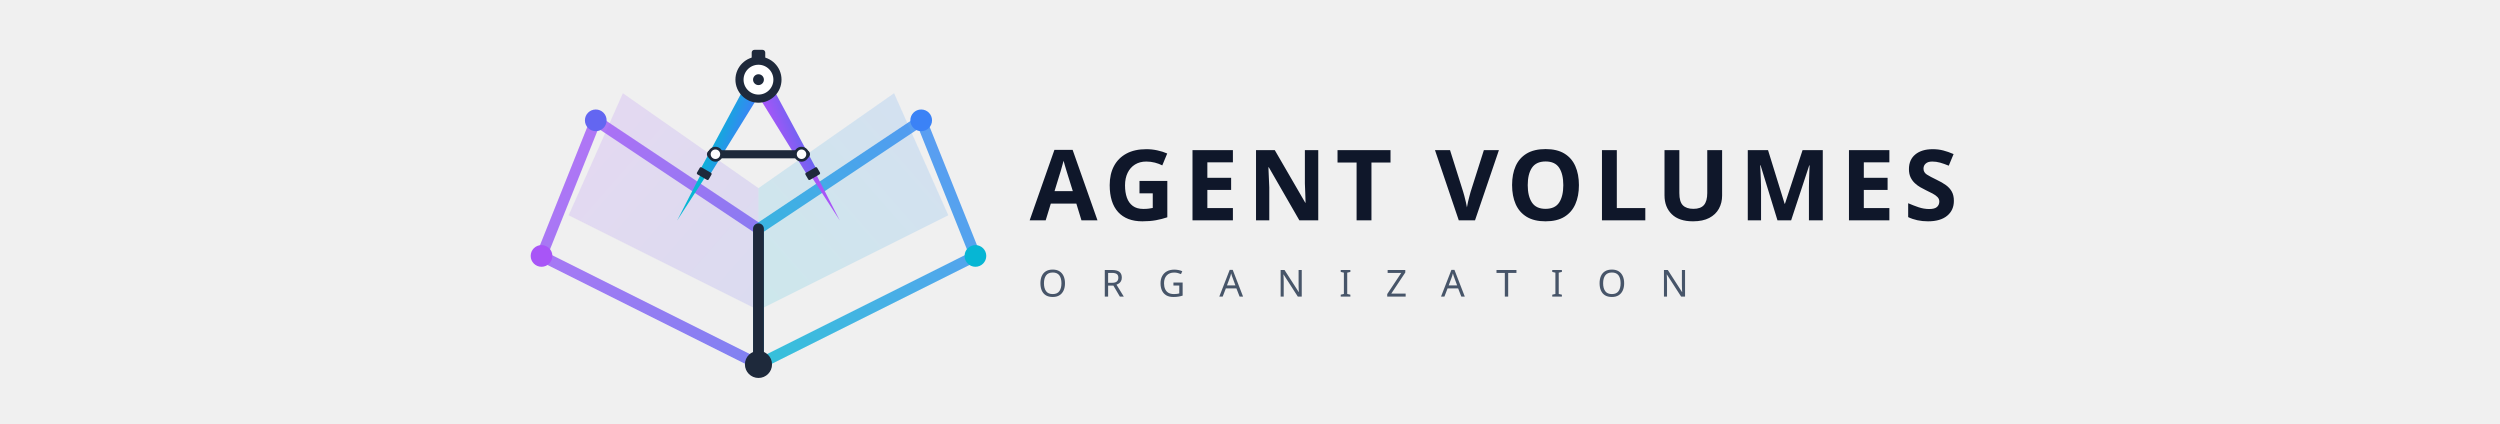
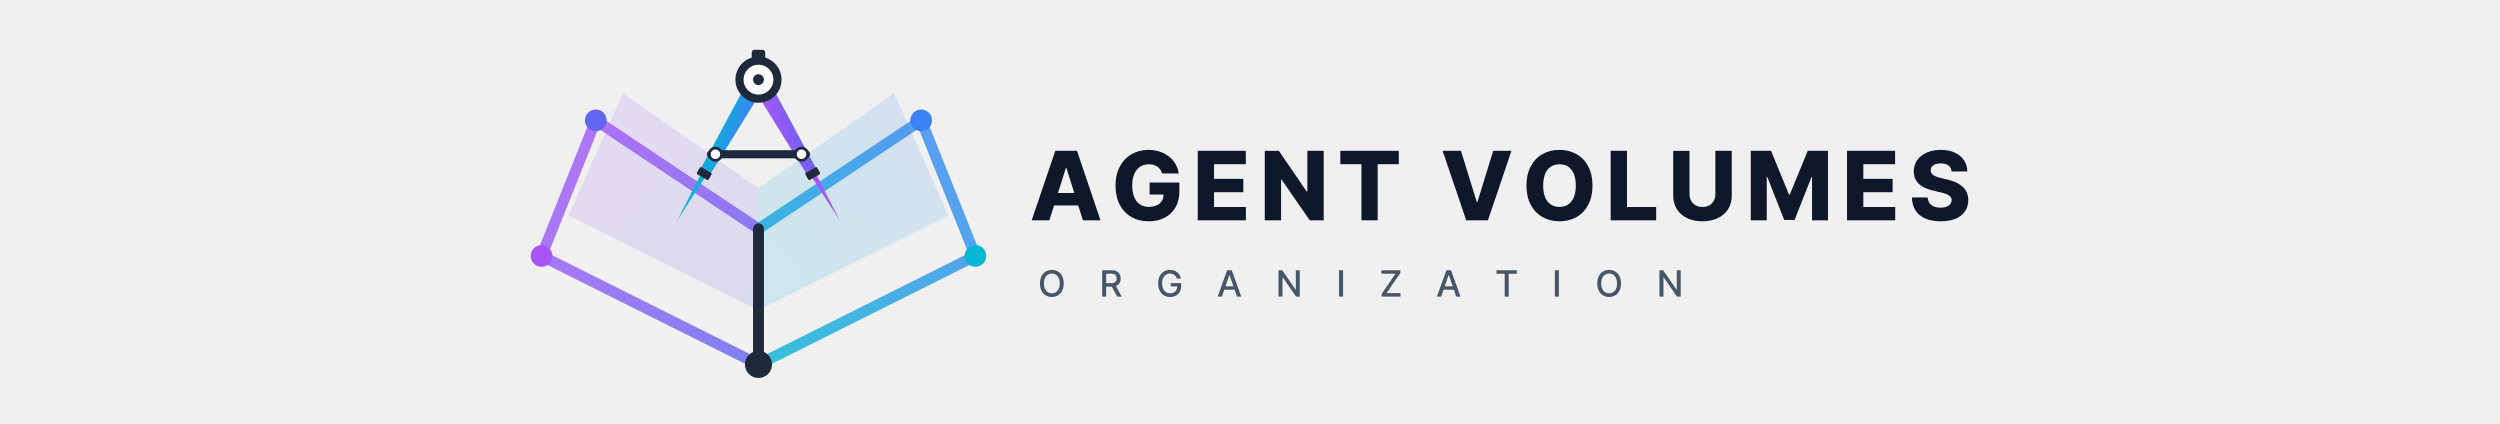
- <svg xmlns="http://www.w3.org/2000/svg" viewBox="0 0 1475 250" width="100%" height="100%">
+ <svg xmlns="http://www.w3.org/2000/svg" viewBox="0 0 1475 250">
  <defs>
-     <style>
-       @font-face {
-         font-family: 'Pretendard Std Variable';
-         font-weight: 45 920;
-         font-display: swap;
-         src: url('https://cdn.jsdelivr.net/gh/orioncactus/pretendard@v1.3.9/packages/pretendard-std/dist/web/variable/woff2-dynamic-subset/PretendardStdVariable.subset.6.woff2') format('woff2-variations');
-       }
-     </style>
-     <linearGradient id="leftPage" x1="100%" y1="100%" x2="0%" y2="0%">
+     <linearGradient id="agent-volumes-logo-banner-light-theme-without-bg-5_9-1_svg__a" x1="100%" x2="0%" y1="100%" y2="0%">
      <stop offset="0%" stop-color="#6366f1" />
      <stop offset="100%" stop-color="#a855f7" />
    </linearGradient>
-     <linearGradient id="rightPage" x1="0%" y1="100%" x2="100%" y2="0%">
+     <linearGradient id="agent-volumes-logo-banner-light-theme-without-bg-5_9-1_svg__b" x1="0%" x2="100%" y1="100%" y2="0%">
      <stop offset="0%" stop-color="#06b6d4" />
      <stop offset="100%" stop-color="#3b82f6" />
    </linearGradient>
  </defs>
-   <g transform="translate(447.5, 135) scale(0.8)">
-     <path d="M 0 60 L -140 -10 L -100 -100 L 0 -30 Z" fill="url(#leftPage)" opacity="0.15" />
-     <path d="M 0 60 L 140 -10 L 100 -100 L 0 -30 Z" fill="url(#rightPage)" opacity="0.15" />
-     <path d="M 0 100 L -160 20 L -120 -80 L 0 0 Z" fill="none" stroke="url(#leftPage)" stroke-width="8" stroke-linejoin="round" opacity="0.8" />
-     <path d="M 0 100 L 160 20 L 120 -80 L 0 0 Z" fill="none" stroke="url(#rightPage)" stroke-width="8" stroke-linejoin="round" opacity="0.8" />
-     <line x1="0" y1="100" x2="0" y2="0" stroke="#1e293b" stroke-width="8" stroke-linecap="round" />
-     <rect x="-5" y="-132" width="10" height="12" rx="2" fill="#1e293b" />
-     <g transform="translate(0, -110) rotate(-30)">
-       <polygon points="-6,14 6,14 4,80 -4,80" fill="url(#leftPage)" />
-       <polygon points="-2,80 2,80 0,120" fill="#a855f7" />
-       <rect x="-5" y="77" width="10" height="6" rx="1" fill="#1e293b" />
+   <g transform="matrix(.8 0 0 .8 447.5 135)">
+     <path fill="url(#agent-volumes-logo-banner-light-theme-without-bg-5_9-1_svg__a)" d="m0 60-140-70 40-90L0-30Z" opacity=".15" />
+     <path fill="url(#agent-volumes-logo-banner-light-theme-without-bg-5_9-1_svg__b)" d="m0 60 140-70-40-90L0-30Z" opacity=".15" />
+     <path fill="none" stroke="url(#agent-volumes-logo-banner-light-theme-without-bg-5_9-1_svg__a)" stroke-linejoin="round" stroke-width="8" d="m0 100-160-80 40-100L0 0Z" opacity=".8" />
+     <path fill="none" stroke="url(#agent-volumes-logo-banner-light-theme-without-bg-5_9-1_svg__b)" stroke-linejoin="round" stroke-width="8" d="m0 100 160-80-40-100L0 0Z" opacity=".8" />
+     <path stroke="#1e293b" stroke-linecap="round" stroke-width="8" d="M0 100V0" />
+     <rect width="10" height="12" x="-5" y="-132" fill="#1e293b" rx="2" />
+     <g transform="rotate(-30 -205.263 -55)">
+       <path fill="url(#agent-volumes-logo-banner-light-theme-without-bg-5_9-1_svg__a)" d="M-6 14H6L4 80h-8z" />
+       <path fill="#a855f7" d="M-2 80h4l-2 40z" />
+       <rect width="10" height="6" x="-5" y="77" fill="#1e293b" rx="1" />
    </g>
-     <g transform="translate(0, -110) rotate(30)">
-       <polygon points="-6,14 6,14 4,80 -4,80" fill="url(#rightPage)" />
-       <polygon points="-2,80 2,80 0,120" fill="#06b6d4" />
-       <rect x="-5" y="77" width="10" height="6" rx="1" fill="#1e293b" />
+     <g transform="rotate(30 205.263 -55)">
+       <path fill="url(#agent-volumes-logo-banner-light-theme-without-bg-5_9-1_svg__b)" d="M-6 14H6L4 80h-8z" />
+       <path fill="#06b6d4" d="M-2 80h4l-2 40z" />
+       <rect width="10" height="6" x="-5" y="77" fill="#1e293b" rx="1" />
    </g>
-     <g transform="translate(0, -55)">
-       <rect x="-38" y="-3" width="76" height="6" rx="3" fill="#1e293b" />
-       <circle cx="-31.75" cy="0" r="4.5" fill="#ffffff" stroke="#1e293b" stroke-width="2" />
-       <circle cx="31.75" cy="0" r="4.5" fill="#ffffff" stroke="#1e293b" stroke-width="2" />
+     <g transform="translate(0 -55)">
+       <rect width="76" height="6" x="-38" y="-3" fill="#1e293b" rx="3" />
+       <circle cx="-31.75" r="4.5" fill="#fff" stroke="#1e293b" stroke-width="2" />
+       <circle cx="31.75" r="4.5" fill="#fff" stroke="#1e293b" stroke-width="2" />
    </g>
-     <circle cx="0" cy="-110" r="14" fill="#ffffff" stroke="#1e293b" stroke-width="6" />
-     <circle cx="0" cy="-110" r="4" fill="#1e293b" />
-     <circle cx="0" cy="100" r="10" fill="#1e293b" />
+     <circle cy="-110" r="14" fill="#fff" stroke="#1e293b" stroke-width="6" />
+     <circle cy="-110" r="4" fill="#1e293b" />
+     <circle cy="100" r="10" fill="#1e293b" />
    <circle cx="-160" cy="20" r="8" fill="#a855f7" />
    <circle cx="160" cy="20" r="8" fill="#06b6d4" />
    <circle cx="-120" cy="-80" r="8" fill="#6366f1" />
    <circle cx="120" cy="-80" r="8" fill="#3b82f6" />
  </g>
-   <text x="607.5" y="130" font-family="'Pretendard Std Variable', sans-serif" font-size="58" font-weight="800" fill="#0f172a" text-anchor="start" letter-spacing="5">AGENT VOLUMES</text>
-   <text x="612.5" y="175" font-family="'Pretendard Std Variable', sans-serif" font-size="22" font-weight="500" fill="#475569" text-anchor="start" letter-spacing="20">ORGANIZATION</text>
+   <path fill="#0f172a" d="m608.69 130 13.933-41.008h12.8L649.302 130h-10.365l-2.776-8.78h-14.273L619.11 130Zm25.148-16.143-4.645-14.726h-.34l-4.644 14.726Zm44.025-16.935q-3.002 0-5.225 1.473-2.223 1.472-3.427 4.29-1.203 2.818-1.203 6.754 0 3.994 1.16 6.826 1.162 2.832 3.371 4.318 2.209 1.487 5.324 1.487 4.05 0 6.316-1.968t2.35-5.338h-8.27v-7.08h17.56v5.38q0 5.353-2.295 9.318t-6.386 6.075-9.331 2.11q-5.834 0-10.28-2.55-4.447-2.548-6.91-7.306-2.465-4.758-2.465-11.158 0-6.542 2.563-11.314t6.995-7.293 9.927-2.52q4.673 0 8.538 1.784t6.302 4.956 2.945 7.193h-9.799q-.736-2.605-2.747-4.021-2.01-1.416-5.013-1.416m28.789-7.93h28.377v7.873h-18.748v8.666h17.276v7.873H716.28v8.723h18.805V130h-28.434ZM780.98 130h-8.212l-16.653-24.072h-.283V130h-9.629V88.992h8.326l16.483 24.072h.34V88.992h9.628Zm9.815-41.008h34.494v7.873h-12.46V130h-9.573V96.865h-12.461Zm80.518 30.246h.34l9.345-30.246h10.762L877.883 130h-12.801l-13.934-41.008h10.819Zm48.783 11.328q-5.58 0-9.997-2.492-4.418-2.492-6.953-7.25t-2.535-11.328q0-6.599 2.535-11.356 2.535-4.758 6.953-7.236t9.997-2.478q5.55 0 9.983 2.478 4.432 2.478 6.966 7.236 2.535 4.757 2.535 11.356t-2.535 11.357-6.966 7.235-9.983 2.478m0-33.644q-3.002 0-5.169 1.444-2.166 1.445-3.313 4.277t-1.147 6.853 1.147 6.854 3.313 4.276 5.169 1.444 5.168-1.444 3.314-4.276 1.147-6.854-1.147-6.853-3.314-4.277-5.168-1.444m30.204-7.93h9.63v33.135h17.218V130h-26.847Zm71.44 0v26.451q0 4.532-2.166 7.958t-6.075 5.296-9.034 1.87q-5.154 0-9.063-1.87-3.908-1.869-6.06-5.296-2.153-3.426-2.153-7.958v-26.45h9.63v25.657q0 2.153.962 3.852.963 1.7 2.705 2.662 1.742.963 3.979.963t3.965-.963 2.676-2.662.949-3.852V88.992Zm23.182 0 10.592 25.828h.453l10.592-25.828h11.95V130h-9.402v-25.488h-.34l-9.968 25.261h-6.117l-9.97-25.375h-.339V130h-9.402V88.992Zm44.818 0h28.377v7.873h-18.748v8.666h17.276v7.873h-17.276v8.723h18.805V130h-28.434Zm55.297 7.42q-2.86 0-4.404 1.133-1.543 1.133-1.543 2.945 0 1.756 1.586 2.818t4.531 1.713l3.568.85q6.06 1.36 9.275 4.39t3.243 7.844q-.028 3.852-1.968 6.656t-5.58 4.304-8.708 1.501q-5.154 0-8.935-1.571-3.78-1.572-5.876-4.716-2.096-3.143-2.181-7.76h9.289q.17 2.918 2.195 4.461t5.395 1.543q3.002 0 4.758-1.217 1.755-1.218 1.812-3.2-.028-1.756-1.614-2.804t-5.07-1.841l-4.304-1.02q-11.385-2.633-11.385-11.328-.028-3.738 2.025-6.627t5.692-4.474 8.256-1.586q4.673 0 8.184 1.6 3.512 1.6 5.452 4.489t1.997 6.655h-9.29q-.17-2.266-1.812-3.512t-4.588-1.246" />
+   <path fill="#475569" d="M620.6 175.215q-2.03 0-3.626-.972-1.595-.972-2.497-2.783-.903-1.81-.903-4.237 0-2.439.903-4.249.902-1.81 2.497-2.777t3.626-.967q2.008 0 3.604.967 1.595.967 2.497 2.777.903 1.81.903 4.249 0 2.427-.903 4.237-.902 1.81-2.497 2.783-1.596.972-3.604.972m0-13.815q-1.354 0-2.417.677-1.064.677-1.665 1.987-.602 1.311-.602 3.159t.602 3.158 1.665 1.987 2.417.677q1.342 0 2.4-.677 1.059-.677 1.66-1.993.602-1.315.602-3.152 0-1.848-.602-3.159-.601-1.31-1.66-1.987t-2.4-.677m29.668-1.955h5.543q1.761 0 2.97.613 1.208.612 1.815 1.713t.607 2.551q0 1.59-.72 2.729-.72 1.138-2.116 1.665l3.438 6.284h-2.686l-3.158-5.865h-3.33V175h-2.363Zm5.306 7.649q1.676 0 2.46-.704.784-.703.784-2.068 0-1.375-.79-2.116-.789-.741-2.454-.741h-2.943v5.629Zm34.717-5.694q-1.321 0-2.38.683-1.057.682-1.659 1.998t-.602 3.142q0 1.837.607 3.147t1.681 1.993 2.46.682q1.236 0 2.17-.494.935-.494 1.456-1.413.52-.918.542-2.154h-3.824v-1.955h6.123v1.762q0 1.934-.827 3.39-.827 1.455-2.304 2.244t-3.357.79q-2.095 0-3.695-.972t-2.487-2.783-.886-4.237.891-4.238 2.476-2.782 3.594-.973q1.665 0 3.045.65t2.277 1.816 1.166 2.67h-2.428q-.44-1.408-1.477-2.187t-2.562-.779m28.121 13.6 5.586-15.555h2.729L732.334 175h-2.514l-1.418-4.104h-6.058L720.926 175Zm9.303-6.08-2.299-6.639h-.107l-2.288 6.639Zm39.142 6.08h-2.17l-7.884-11.365h-.13V175h-2.362v-15.555h2.191l7.885 11.387h.15v-11.387h2.32Zm25.543 0h-2.363v-15.555h2.363Zm22.75-1.568 8.164-11.946h-8.25v-2.04h11.15v1.568l-8.163 11.945h8.228V175H815.15ZM847.783 175l5.586-15.555h2.729L861.705 175h-2.514l-1.418-4.104h-6.058L850.297 175Zm9.303-6.08-2.299-6.639h-.107l-2.288 6.639Zm25.822-9.475h12.053v2.041h-4.834V175h-2.363v-13.514h-4.856ZM919.73 175h-2.363v-15.555h2.363Zm29.668.215q-2.03 0-3.625-.972t-2.498-2.783-.902-4.237q0-2.439.902-4.249.903-1.81 2.498-2.777t3.625-.967q2.01 0 3.604.967 1.596.967 2.498 2.777t.902 4.249q0 2.427-.902 4.237t-2.498 2.783-3.604.972m0-13.815q-1.353 0-2.417.677t-1.665 1.987-.601 3.159.601 3.158 1.665 1.987q1.064.677 2.417.677 1.343 0 2.401-.677t1.66-1.993.602-3.152q0-1.848-.602-3.159t-1.66-1.987-2.4-.677m42.214 13.6h-2.17l-7.884-11.365h-.13V175h-2.363v-15.555h2.192l7.885 11.387h.15v-11.387h2.32Z" />
</svg>
